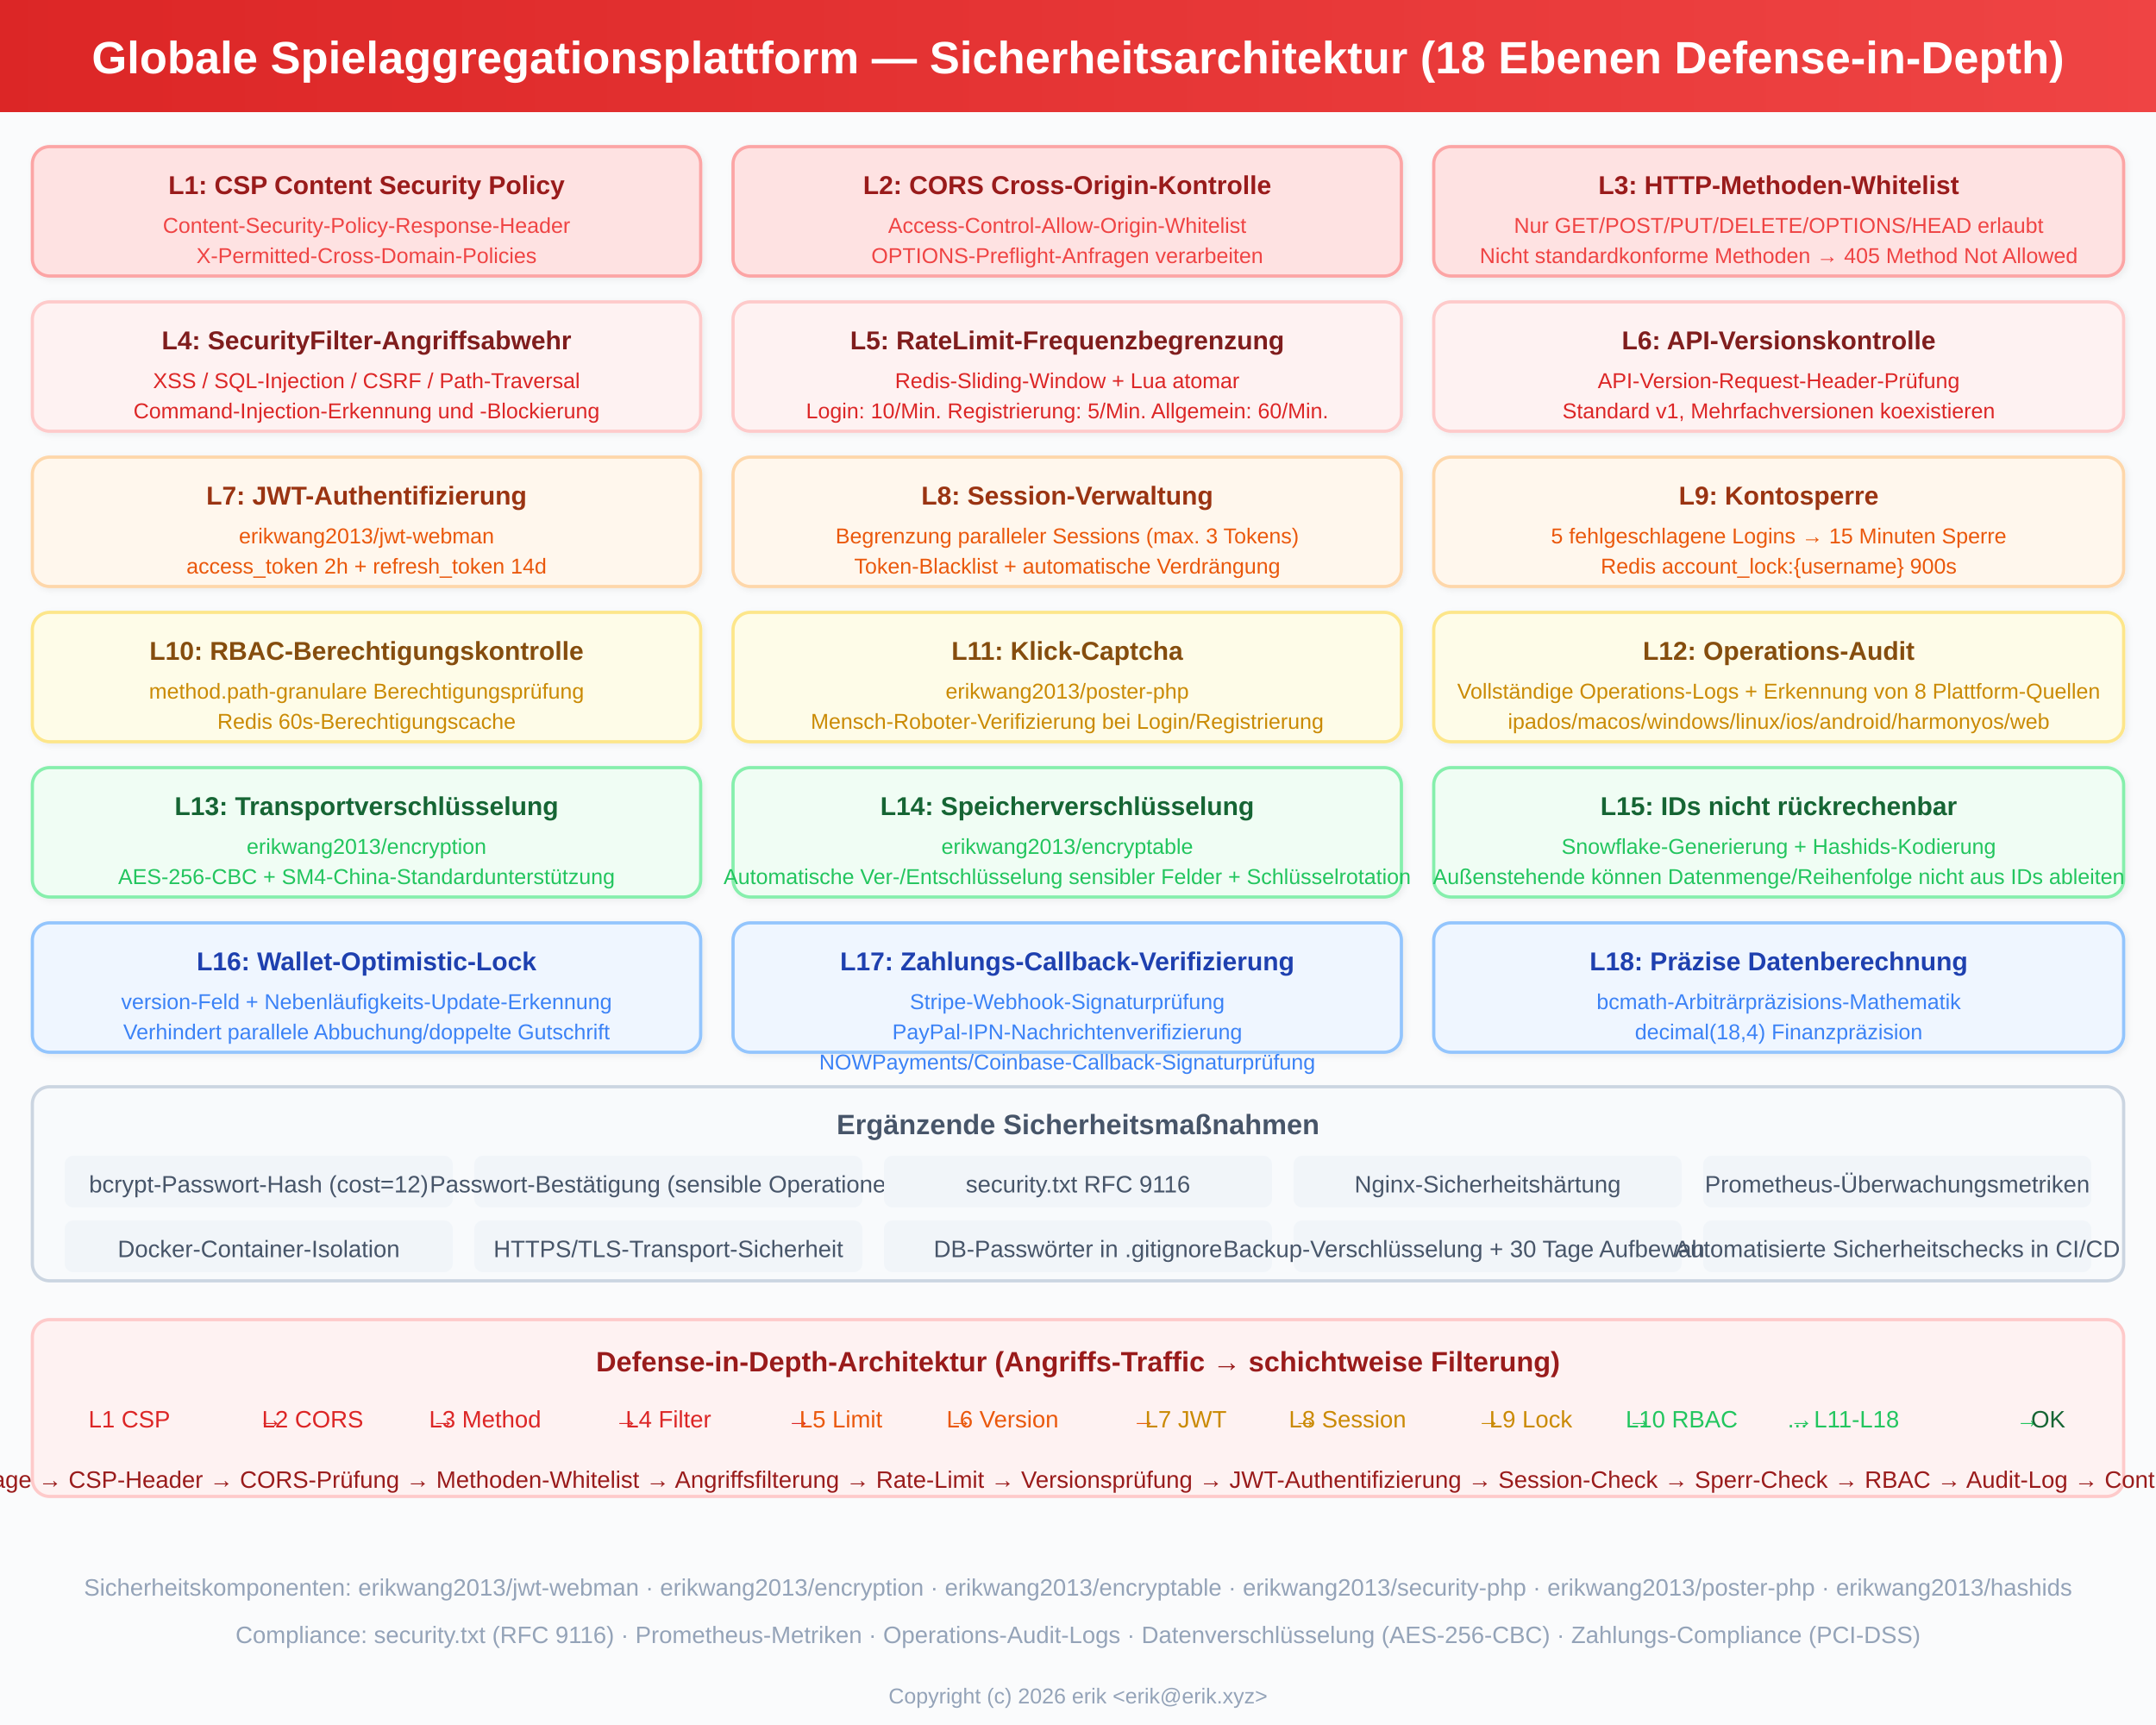
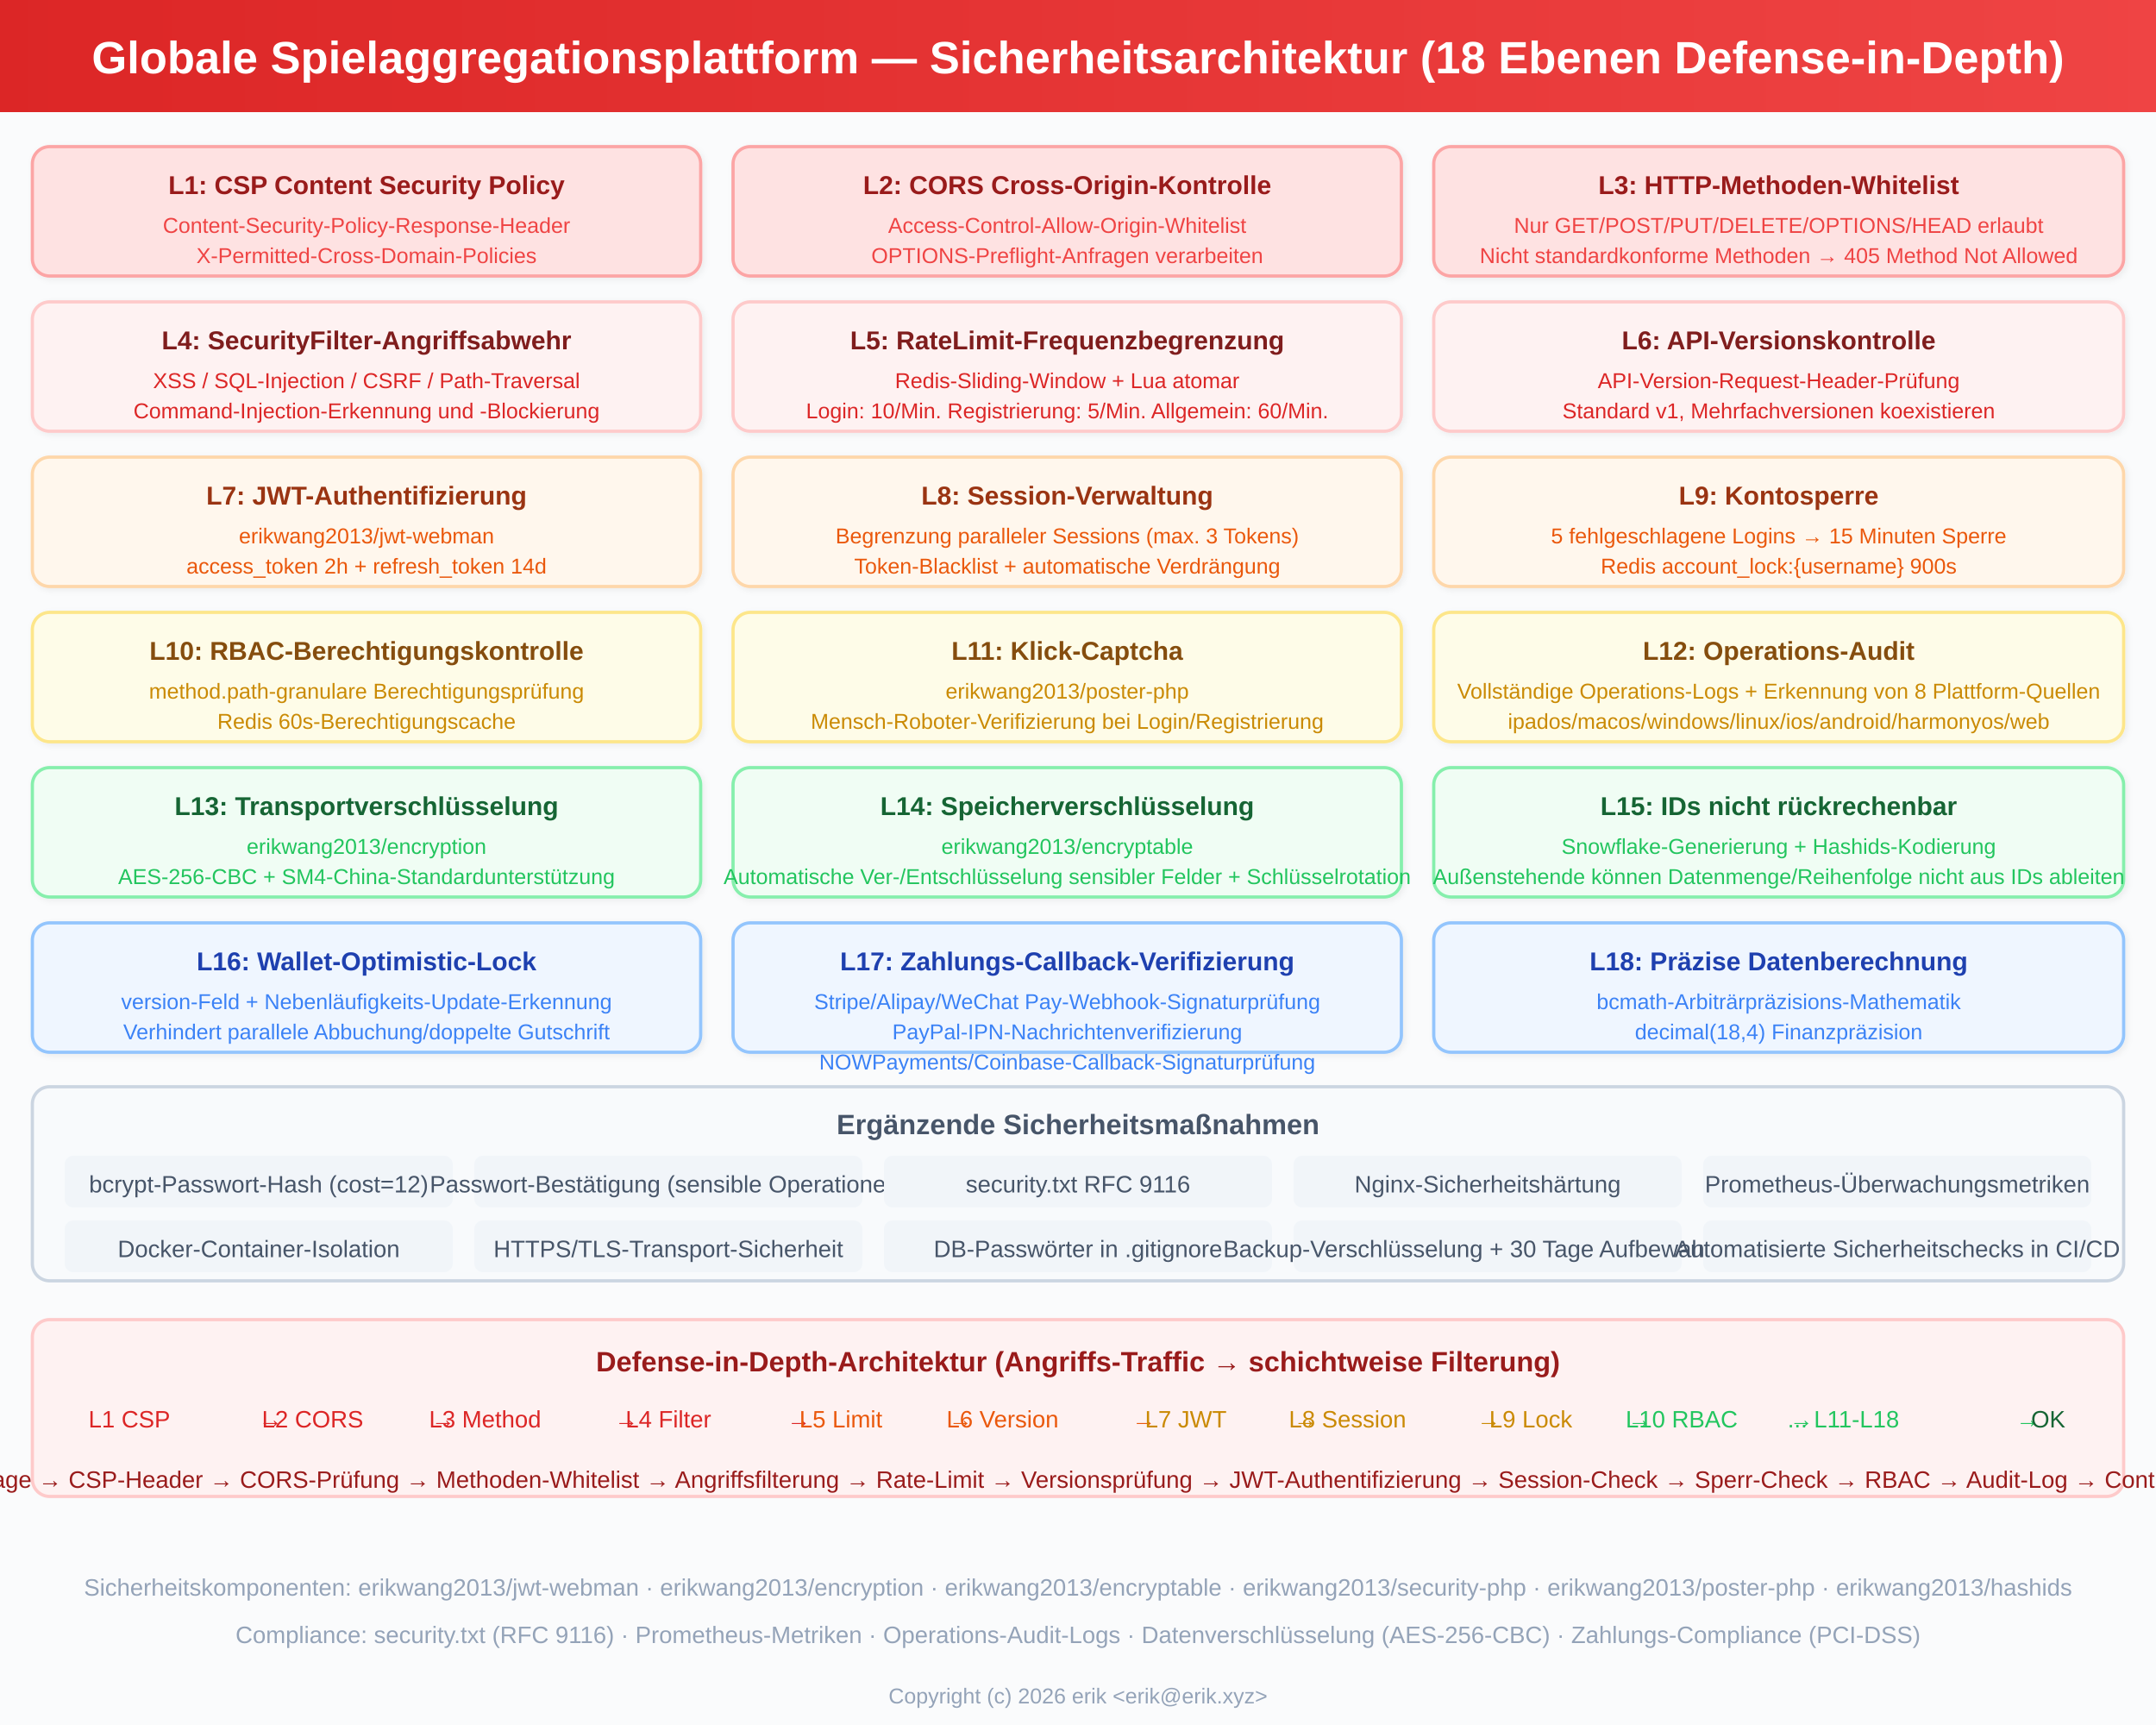
<svg xmlns="http://www.w3.org/2000/svg" viewBox="0 0 1000 800" font-family="Arial, 'Noto Sans SC', 'Noto Sans', sans-serif">
  <defs>
    <linearGradient id="hd" x1="0" y1="0" x2="1" y2="0">
      <stop offset="0%" stop-color="#dc2626" />
      <stop offset="100%" stop-color="#ef4444" />
    </linearGradient>
    <filter id="sh">
      <feDropShadow dx="1" dy="1" stdDeviation="1.5" flood-opacity=".06" />
    </filter>
  </defs>
  <rect width="1000" height="800" fill="#fafbfc" />
  <rect x="0" y="0" width="1000" height="52" fill="url(#hd)" />
  <text x="500" y="34" text-anchor="middle" fill="#fff" font-size="21" font-weight="bold">Globale Spielaggregationsplattform — Sicherheitsarchitektur (18 Ebenen Defense-in-Depth)</text>
  <rect x="15" y="68" width="310" height="60" rx="8" fill="#fee2e2" stroke="#fca5a5" stroke-width="1.5" filter="url(#sh)" />
  <text x="170" y="90" text-anchor="middle" fill="#991b1b" font-size="12" font-weight="bold">L1: CSP Content Security Policy</text>
  <text x="170" y="108" text-anchor="middle" fill="#ef4444" font-size="10">Content-Security-Policy-Response-Header</text>
  <text x="170" y="122" text-anchor="middle" fill="#ef4444" font-size="10">X-Permitted-Cross-Domain-Policies</text>
  <rect x="340" y="68" width="310" height="60" rx="8" fill="#fee2e2" stroke="#fca5a5" stroke-width="1.5" filter="url(#sh)" />
  <text x="495" y="90" text-anchor="middle" fill="#991b1b" font-size="12" font-weight="bold">L2: CORS Cross-Origin-Kontrolle</text>
  <text x="495" y="108" text-anchor="middle" fill="#ef4444" font-size="10">Access-Control-Allow-Origin-Whitelist</text>
  <text x="495" y="122" text-anchor="middle" fill="#ef4444" font-size="10">OPTIONS-Preflight-Anfragen verarbeiten</text>
  <rect x="665" y="68" width="320" height="60" rx="8" fill="#fee2e2" stroke="#fca5a5" stroke-width="1.5" filter="url(#sh)" />
  <text x="825" y="90" text-anchor="middle" fill="#991b1b" font-size="12" font-weight="bold">L3: HTTP-Methoden-Whitelist</text>
  <text x="825" y="108" text-anchor="middle" fill="#ef4444" font-size="10">Nur GET/POST/PUT/DELETE/OPTIONS/HEAD erlaubt</text>
  <text x="825" y="122" text-anchor="middle" fill="#ef4444" font-size="10">Nicht standardkonforme Methoden → 405 Method Not Allowed</text>
  <rect x="15" y="140" width="310" height="60" rx="8" fill="#fef2f2" stroke="#fecaca" stroke-width="1.5" filter="url(#sh)" />
  <text x="170" y="162" text-anchor="middle" fill="#7f1d1d" font-size="12" font-weight="bold">L4: SecurityFilter-Angriffsabwehr</text>
  <text x="170" y="180" text-anchor="middle" fill="#dc2626" font-size="10">XSS / SQL-Injection / CSRF / Path-Traversal</text>
  <text x="170" y="194" text-anchor="middle" fill="#dc2626" font-size="10">Command-Injection-Erkennung und -Blockierung</text>
  <rect x="340" y="140" width="310" height="60" rx="8" fill="#fef2f2" stroke="#fecaca" stroke-width="1.5" filter="url(#sh)" />
  <text x="495" y="162" text-anchor="middle" fill="#7f1d1d" font-size="12" font-weight="bold">L5: RateLimit-Frequenzbegrenzung</text>
  <text x="495" y="180" text-anchor="middle" fill="#dc2626" font-size="10">Redis-Sliding-Window + Lua atomar</text>
  <text x="495" y="194" text-anchor="middle" fill="#dc2626" font-size="10">Login: 10/Min. Registrierung: 5/Min. Allgemein: 60/Min.</text>
  <rect x="665" y="140" width="320" height="60" rx="8" fill="#fef2f2" stroke="#fecaca" stroke-width="1.5" filter="url(#sh)" />
  <text x="825" y="162" text-anchor="middle" fill="#7f1d1d" font-size="12" font-weight="bold">L6: API-Versionskontrolle</text>
  <text x="825" y="180" text-anchor="middle" fill="#dc2626" font-size="10">API-Version-Request-Header-Prüfung</text>
  <text x="825" y="194" text-anchor="middle" fill="#dc2626" font-size="10">Standard v1, Mehrfachversionen koexistieren</text>
  <rect x="15" y="212" width="310" height="60" rx="8" fill="#fff7ed" stroke="#fed7aa" stroke-width="1.5" filter="url(#sh)" />
  <text x="170" y="234" text-anchor="middle" fill="#9a3412" font-size="12" font-weight="bold">L7: JWT-Authentifizierung</text>
  <text x="170" y="252" text-anchor="middle" fill="#ea580c" font-size="10">erikwang2013/jwt-webman</text>
  <text x="170" y="266" text-anchor="middle" fill="#ea580c" font-size="10">access_token 2h + refresh_token 14d</text>
  <rect x="340" y="212" width="310" height="60" rx="8" fill="#fff7ed" stroke="#fed7aa" stroke-width="1.5" filter="url(#sh)" />
  <text x="495" y="234" text-anchor="middle" fill="#9a3412" font-size="12" font-weight="bold">L8: Session-Verwaltung</text>
  <text x="495" y="252" text-anchor="middle" fill="#ea580c" font-size="10">Begrenzung paralleler Sessions (max. 3 Tokens)</text>
  <text x="495" y="266" text-anchor="middle" fill="#ea580c" font-size="10">Token-Blacklist + automatische Verdrängung</text>
  <rect x="665" y="212" width="320" height="60" rx="8" fill="#fff7ed" stroke="#fed7aa" stroke-width="1.5" filter="url(#sh)" />
  <text x="825" y="234" text-anchor="middle" fill="#9a3412" font-size="12" font-weight="bold">L9: Kontosperre</text>
  <text x="825" y="252" text-anchor="middle" fill="#ea580c" font-size="10">5 fehlgeschlagene Logins → 15 Minuten Sperre</text>
  <text x="825" y="266" text-anchor="middle" fill="#ea580c" font-size="10">Redis account_lock:{username} 900s</text>
  <rect x="15" y="284" width="310" height="60" rx="8" fill="#fefce8" stroke="#fde68a" stroke-width="1.5" filter="url(#sh)" />
  <text x="170" y="306" text-anchor="middle" fill="#854d0e" font-size="12" font-weight="bold">L10: RBAC-Berechtigungskontrolle</text>
  <text x="170" y="324" text-anchor="middle" fill="#ca8a04" font-size="10">method.path-granulare Berechtigungsprüfung</text>
  <text x="170" y="338" text-anchor="middle" fill="#ca8a04" font-size="10">Redis 60s-Berechtigungscache</text>
  <rect x="340" y="284" width="310" height="60" rx="8" fill="#fefce8" stroke="#fde68a" stroke-width="1.5" filter="url(#sh)" />
  <text x="495" y="306" text-anchor="middle" fill="#854d0e" font-size="12" font-weight="bold">L11: Klick-Captcha</text>
  <text x="495" y="324" text-anchor="middle" fill="#ca8a04" font-size="10">erikwang2013/poster-php</text>
  <text x="495" y="338" text-anchor="middle" fill="#ca8a04" font-size="10">Mensch-Roboter-Verifizierung bei Login/Registrierung</text>
  <rect x="665" y="284" width="320" height="60" rx="8" fill="#fefce8" stroke="#fde68a" stroke-width="1.5" filter="url(#sh)" />
  <text x="825" y="306" text-anchor="middle" fill="#854d0e" font-size="12" font-weight="bold">L12: Operations-Audit</text>
  <text x="825" y="324" text-anchor="middle" fill="#ca8a04" font-size="10">Vollständige Operations-Logs + Erkennung von 8 Plattform-Quellen</text>
  <text x="825" y="338" text-anchor="middle" fill="#ca8a04" font-size="10">ipados/macos/windows/linux/ios/android/harmonyos/web</text>
  <rect x="15" y="356" width="310" height="60" rx="8" fill="#f0fdf4" stroke="#86efac" stroke-width="1.5" filter="url(#sh)" />
  <text x="170" y="378" text-anchor="middle" fill="#166534" font-size="12" font-weight="bold">L13: Transportverschlüsselung</text>
  <text x="170" y="396" text-anchor="middle" fill="#22c55e" font-size="10">erikwang2013/encryption</text>
  <text x="170" y="410" text-anchor="middle" fill="#22c55e" font-size="10">AES-256-CBC + SM4-China-Standardunterstützung</text>
  <rect x="340" y="356" width="310" height="60" rx="8" fill="#f0fdf4" stroke="#86efac" stroke-width="1.5" filter="url(#sh)" />
  <text x="495" y="378" text-anchor="middle" fill="#166534" font-size="12" font-weight="bold">L14: Speicherverschlüsselung</text>
  <text x="495" y="396" text-anchor="middle" fill="#22c55e" font-size="10">erikwang2013/encryptable</text>
  <text x="495" y="410" text-anchor="middle" fill="#22c55e" font-size="10">Automatische Ver-/Entschlüsselung sensibler Felder + Schlüsselrotation</text>
  <rect x="665" y="356" width="320" height="60" rx="8" fill="#f0fdf4" stroke="#86efac" stroke-width="1.5" filter="url(#sh)" />
  <text x="825" y="378" text-anchor="middle" fill="#166534" font-size="12" font-weight="bold">L15: IDs nicht rückrechenbar</text>
  <text x="825" y="396" text-anchor="middle" fill="#22c55e" font-size="10">Snowflake-Generierung + Hashids-Kodierung</text>
  <text x="825" y="410" text-anchor="middle" fill="#22c55e" font-size="10">Außenstehende können Datenmenge/Reihenfolge nicht aus IDs ableiten</text>
  <rect x="15" y="428" width="310" height="60" rx="8" fill="#eff6ff" stroke="#93c5fd" stroke-width="1.5" filter="url(#sh)" />
  <text x="170" y="450" text-anchor="middle" fill="#1e40af" font-size="12" font-weight="bold">L16: Wallet-Optimistic-Lock</text>
  <text x="170" y="468" text-anchor="middle" fill="#3b82f6" font-size="10">version-Feld + Nebenläufigkeits-Update-Erkennung</text>
  <text x="170" y="482" text-anchor="middle" fill="#3b82f6" font-size="10">Verhindert parallele Abbuchung/doppelte Gutschrift</text>
  <rect x="340" y="428" width="310" height="60" rx="8" fill="#eff6ff" stroke="#93c5fd" stroke-width="1.5" filter="url(#sh)" />
  <text x="495" y="450" text-anchor="middle" fill="#1e40af" font-size="12" font-weight="bold">L17: Zahlungs-Callback-Verifizierung</text>
-   <text x="495" y="468" text-anchor="middle" fill="#3b82f6" font-size="10">Stripe-Webhook-Signaturprüfung</text>
+   <text x="495" y="468" text-anchor="middle" fill="#3b82f6" font-size="10">Stripe/Alipay/WeChat Pay-Webhook-Signaturprüfung</text>
  <text x="495" y="482" text-anchor="middle" fill="#3b82f6" font-size="10">PayPal-IPN-Nachrichtenverifizierung</text>
  <text x="495" y="496" text-anchor="middle" fill="#3b82f6" font-size="10">NOWPayments/Coinbase-Callback-Signaturprüfung</text>
  <rect x="665" y="428" width="320" height="60" rx="8" fill="#eff6ff" stroke="#93c5fd" stroke-width="1.5" filter="url(#sh)" />
  <text x="825" y="450" text-anchor="middle" fill="#1e40af" font-size="12" font-weight="bold">L18: Präzise Datenberechnung</text>
  <text x="825" y="468" text-anchor="middle" fill="#3b82f6" font-size="10">bcmath-Arbiträrpräzisions-Mathematik</text>
  <text x="825" y="482" text-anchor="middle" fill="#3b82f6" font-size="10">decimal(18,4) Finanzpräzision</text>
  <rect x="15" y="504" width="970" height="90" rx="8" fill="#f8fafc" stroke="#cbd5e1" stroke-width="1.5" />
  <text x="500" y="526" text-anchor="middle" fill="#475569" font-size="13" font-weight="bold">Ergänzende Sicherheitsmaßnahmen</text>
  <rect x="30" y="536" width="180" height="24" rx="4" fill="#f1f5f9" />
  <text x="120" y="553" text-anchor="middle" fill="#475569" font-size="11">bcrypt-Passwort-Hash (cost=12)</text>
  <rect x="220" y="536" width="180" height="24" rx="4" fill="#f1f5f9" />
  <text x="310" y="553" text-anchor="middle" fill="#475569" font-size="11">Passwort-Bestätigung (sensible Operationen)</text>
  <rect x="410" y="536" width="180" height="24" rx="4" fill="#f1f5f9" />
  <text x="500" y="553" text-anchor="middle" fill="#475569" font-size="11">security.txt RFC 9116</text>
  <rect x="600" y="536" width="180" height="24" rx="4" fill="#f1f5f9" />
  <text x="690" y="553" text-anchor="middle" fill="#475569" font-size="11">Nginx-Sicherheitshärtung</text>
  <rect x="790" y="536" width="180" height="24" rx="4" fill="#f1f5f9" />
  <text x="880" y="553" text-anchor="middle" fill="#475569" font-size="11">Prometheus-Überwachungsmetriken</text>
  <rect x="30" y="566" width="180" height="24" rx="4" fill="#f1f5f9" />
  <text x="120" y="583" text-anchor="middle" fill="#475569" font-size="11">Docker-Container-Isolation</text>
  <rect x="220" y="566" width="180" height="24" rx="4" fill="#f1f5f9" />
  <text x="310" y="583" text-anchor="middle" fill="#475569" font-size="11">HTTPS/TLS-Transport-Sicherheit</text>
  <rect x="410" y="566" width="180" height="24" rx="4" fill="#f1f5f9" />
  <text x="500" y="583" text-anchor="middle" fill="#475569" font-size="11">DB-Passwörter in .gitignore</text>
  <rect x="600" y="566" width="180" height="24" rx="4" fill="#f1f5f9" />
  <text x="690" y="583" text-anchor="middle" fill="#475569" font-size="11">Backup-Verschlüsselung + 30 Tage Aufbewahrung</text>
  <rect x="790" y="566" width="180" height="24" rx="4" fill="#f1f5f9" />
  <text x="880" y="583" text-anchor="middle" fill="#475569" font-size="11">Automatisierte Sicherheitschecks in CI/CD</text>
  <rect x="15" y="612" width="970" height="82" rx="8" fill="#fef2f2" stroke="#fecaca" stroke-width="1.5" />
  <text x="500" y="636" text-anchor="middle" fill="#991b1b" font-size="13" font-weight="bold">Defense-in-Depth-Architektur (Angriffs-Traffic → schichtweise Filterung)</text>
  <text x="60" y="662" text-anchor="middle" fill="#dc2626" font-size="11">L1 CSP</text>
  <text x="120" y="662" fill="#dc2626" font-size="11">→</text>
  <text x="145" y="662" text-anchor="middle" fill="#dc2626" font-size="11">L2 CORS</text>
  <text x="200" y="662" fill="#dc2626" font-size="11">→</text>
  <text x="225" y="662" text-anchor="middle" fill="#dc2626" font-size="11">L3 Method</text>
  <text x="285" y="662" fill="#dc2626" font-size="11">→</text>
  <text x="310" y="662" text-anchor="middle" fill="#dc2626" font-size="11">L4 Filter</text>
  <text x="365" y="662" fill="#dc2626" font-size="11">→</text>
  <text x="390" y="662" text-anchor="middle" fill="#ea580c" font-size="11">L5 Limit</text>
  <text x="440" y="662" fill="#ea580c" font-size="11">→</text>
  <text x="465" y="662" text-anchor="middle" fill="#ea580c" font-size="11">L6 Version</text>
  <text x="525" y="662" fill="#ea580c" font-size="11">→</text>
  <text x="550" y="662" text-anchor="middle" fill="#ca8a04" font-size="11">L7 JWT</text>
  <text x="600" y="662" fill="#ca8a04" font-size="11">→</text>
  <text x="625" y="662" text-anchor="middle" fill="#ca8a04" font-size="11">L8 Session</text>
  <text x="685" y="662" fill="#ca8a04" font-size="11">→</text>
  <text x="710" y="662" text-anchor="middle" fill="#ca8a04" font-size="11">L9 Lock</text>
  <text x="755" y="662" fill="#22c55e" font-size="11">→</text>
  <text x="780" y="662" text-anchor="middle" fill="#22c55e" font-size="11">L10 RBAC</text>
  <text x="830" y="662" fill="#22c55e" font-size="11">→</text>
  <text x="855" y="662" text-anchor="middle" fill="#22c55e" font-size="11">... L11-L18</text>
  <text x="935" y="662" fill="#22c55e" font-size="11">→</text>
  <text x="950" y="662" text-anchor="middle" fill="#166534" font-size="11">OK</text>
  <text x="500" y="690" text-anchor="middle" fill="#991b1b" font-size="11">Anfrage → CSP-Header → CORS-Prüfung → Methoden-Whitelist → Angriffsfilterung → Rate-Limit → Versionsprüfung → JWT-Authentifizierung → Session-Check → Sperr-Check → RBAC → Audit-Log → Controller</text>
  <text x="500" y="740" text-anchor="middle" fill="#94a3b8" font-size="11">Sicherheitskomponenten: erikwang2013/jwt-webman · erikwang2013/encryption · erikwang2013/encryptable · erikwang2013/security-php · erikwang2013/poster-php · erikwang2013/hashids</text>
  <text x="500" y="762" text-anchor="middle" fill="#94a3b8" font-size="11">Compliance: security.txt (RFC 9116) · Prometheus-Metriken · Operations-Audit-Logs · Datenverschlüsselung (AES-256-CBC) · Zahlungs-Compliance (PCI-DSS)</text>
  <text x="500" y="790" text-anchor="middle" fill="#94a3b8" font-size="10">Copyright (c) 2026 erik &lt;erik@erik.xyz&gt;</text>
</svg>
